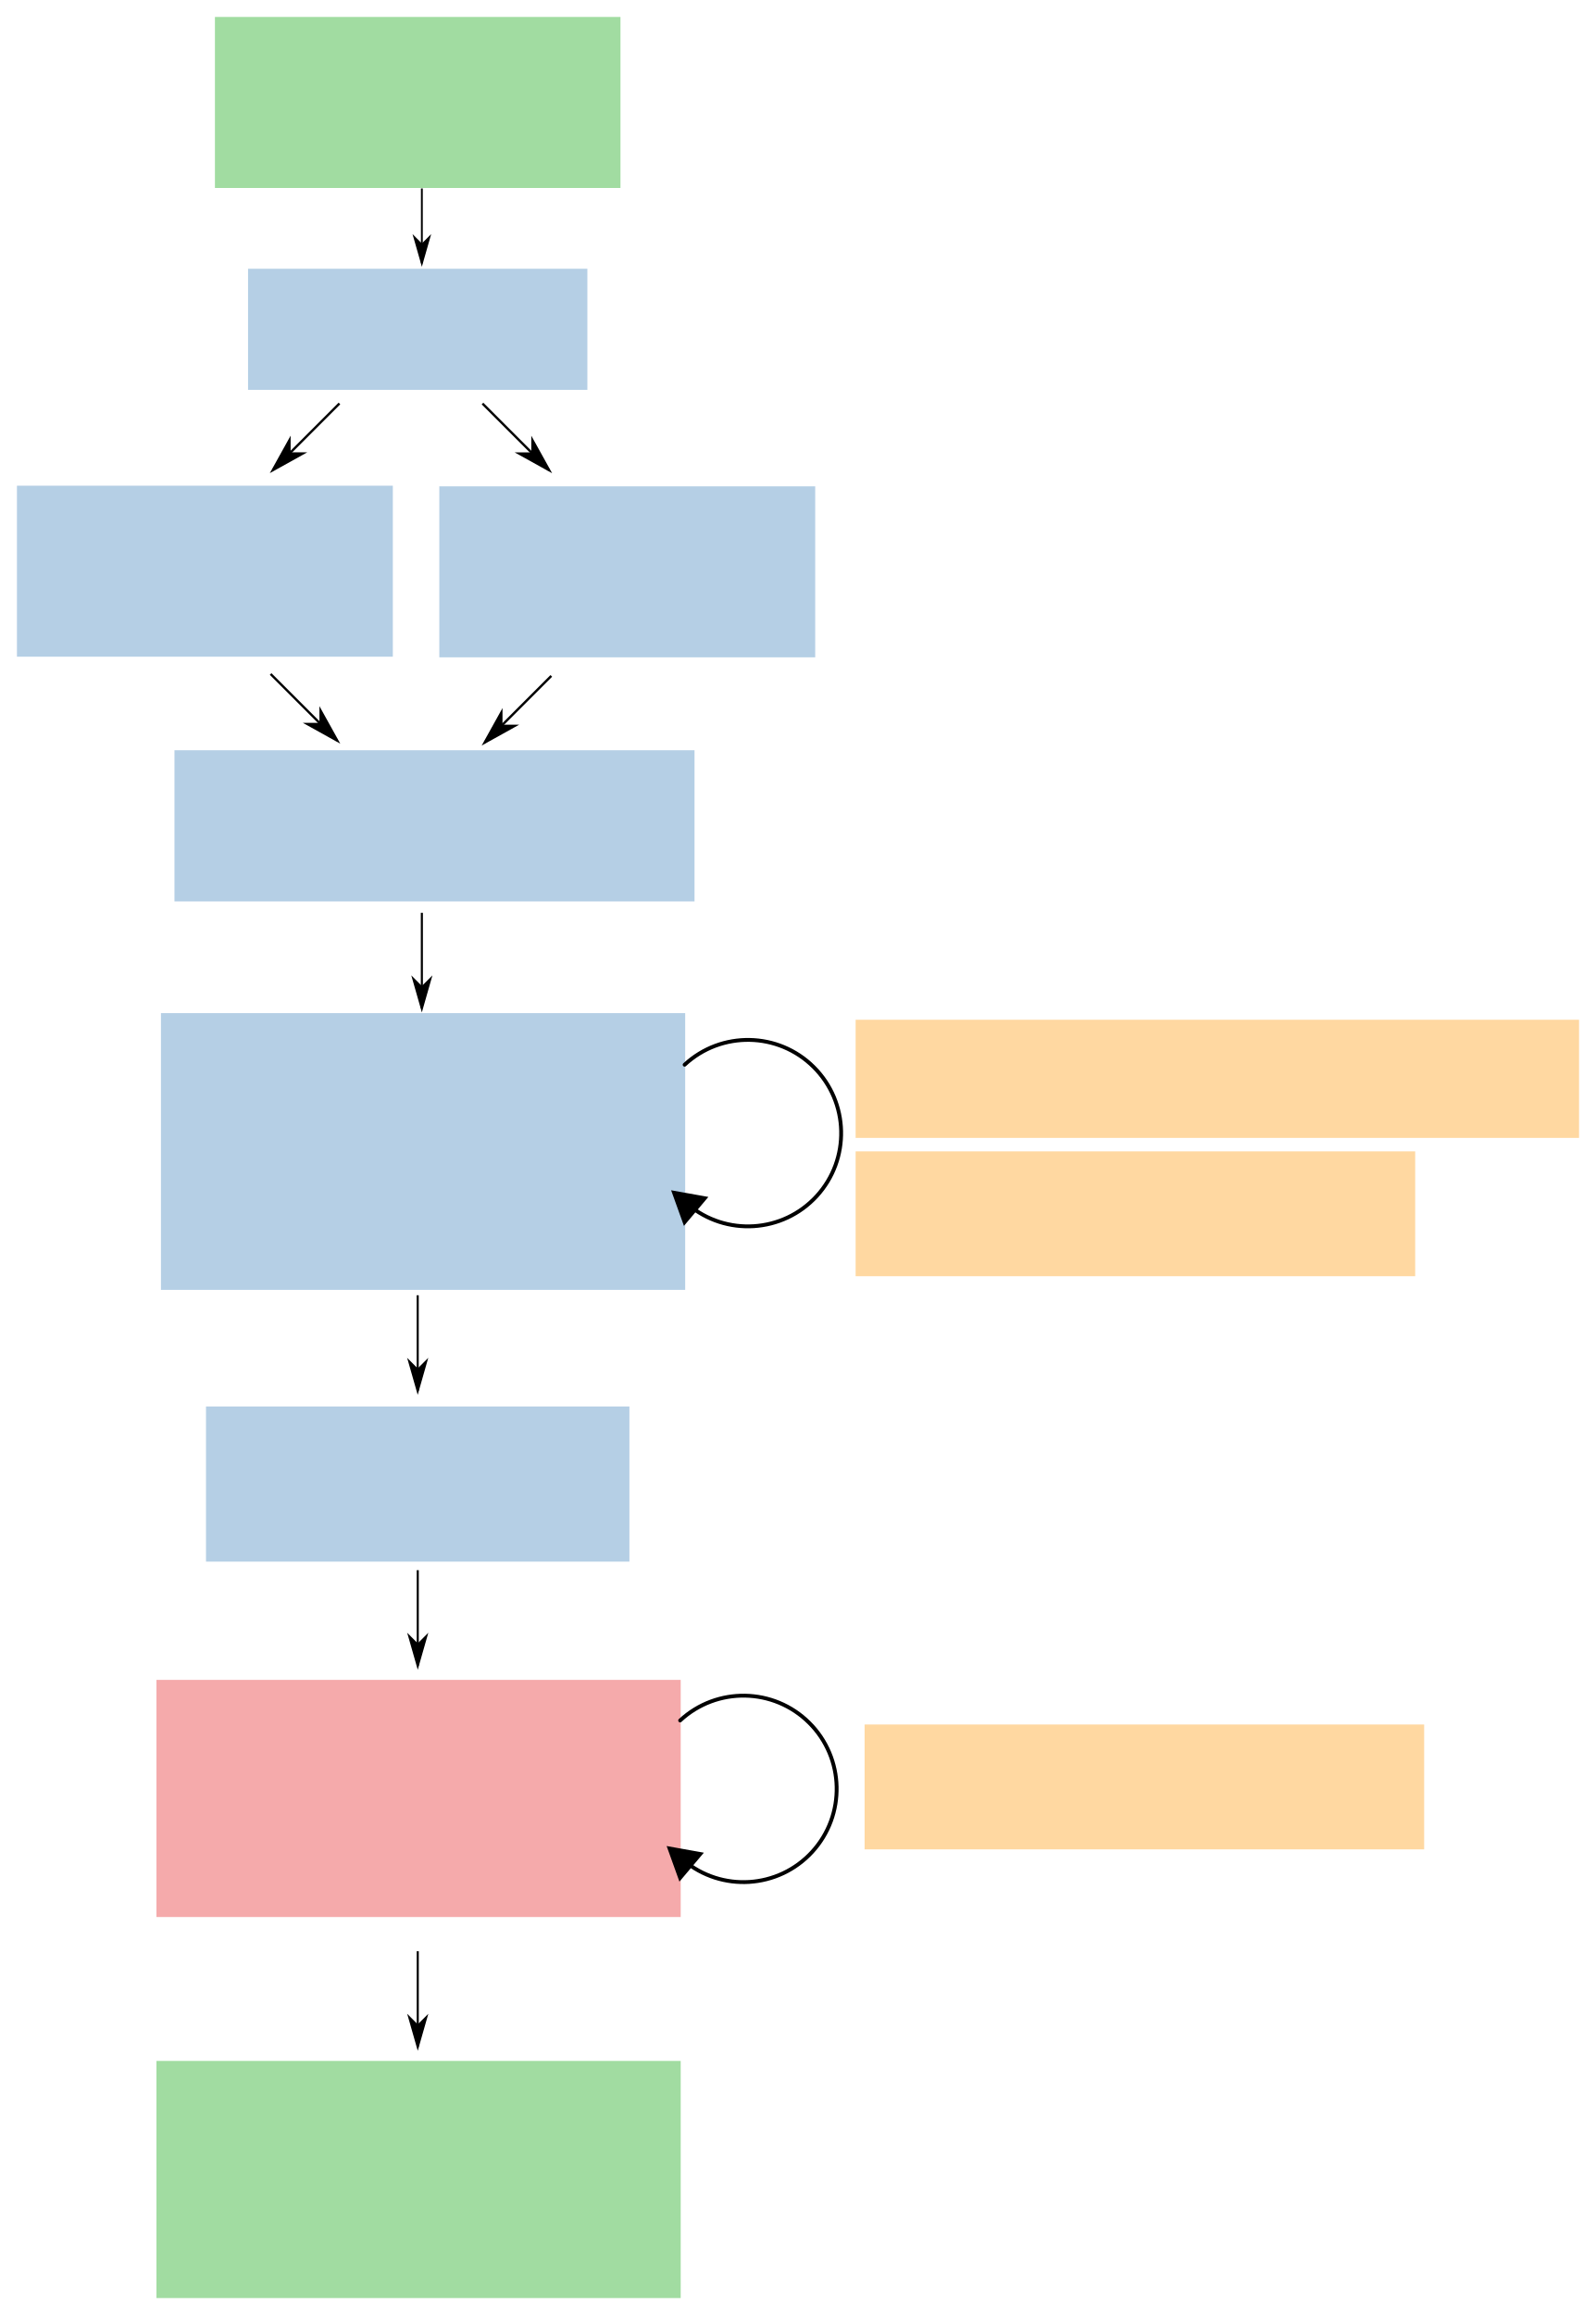
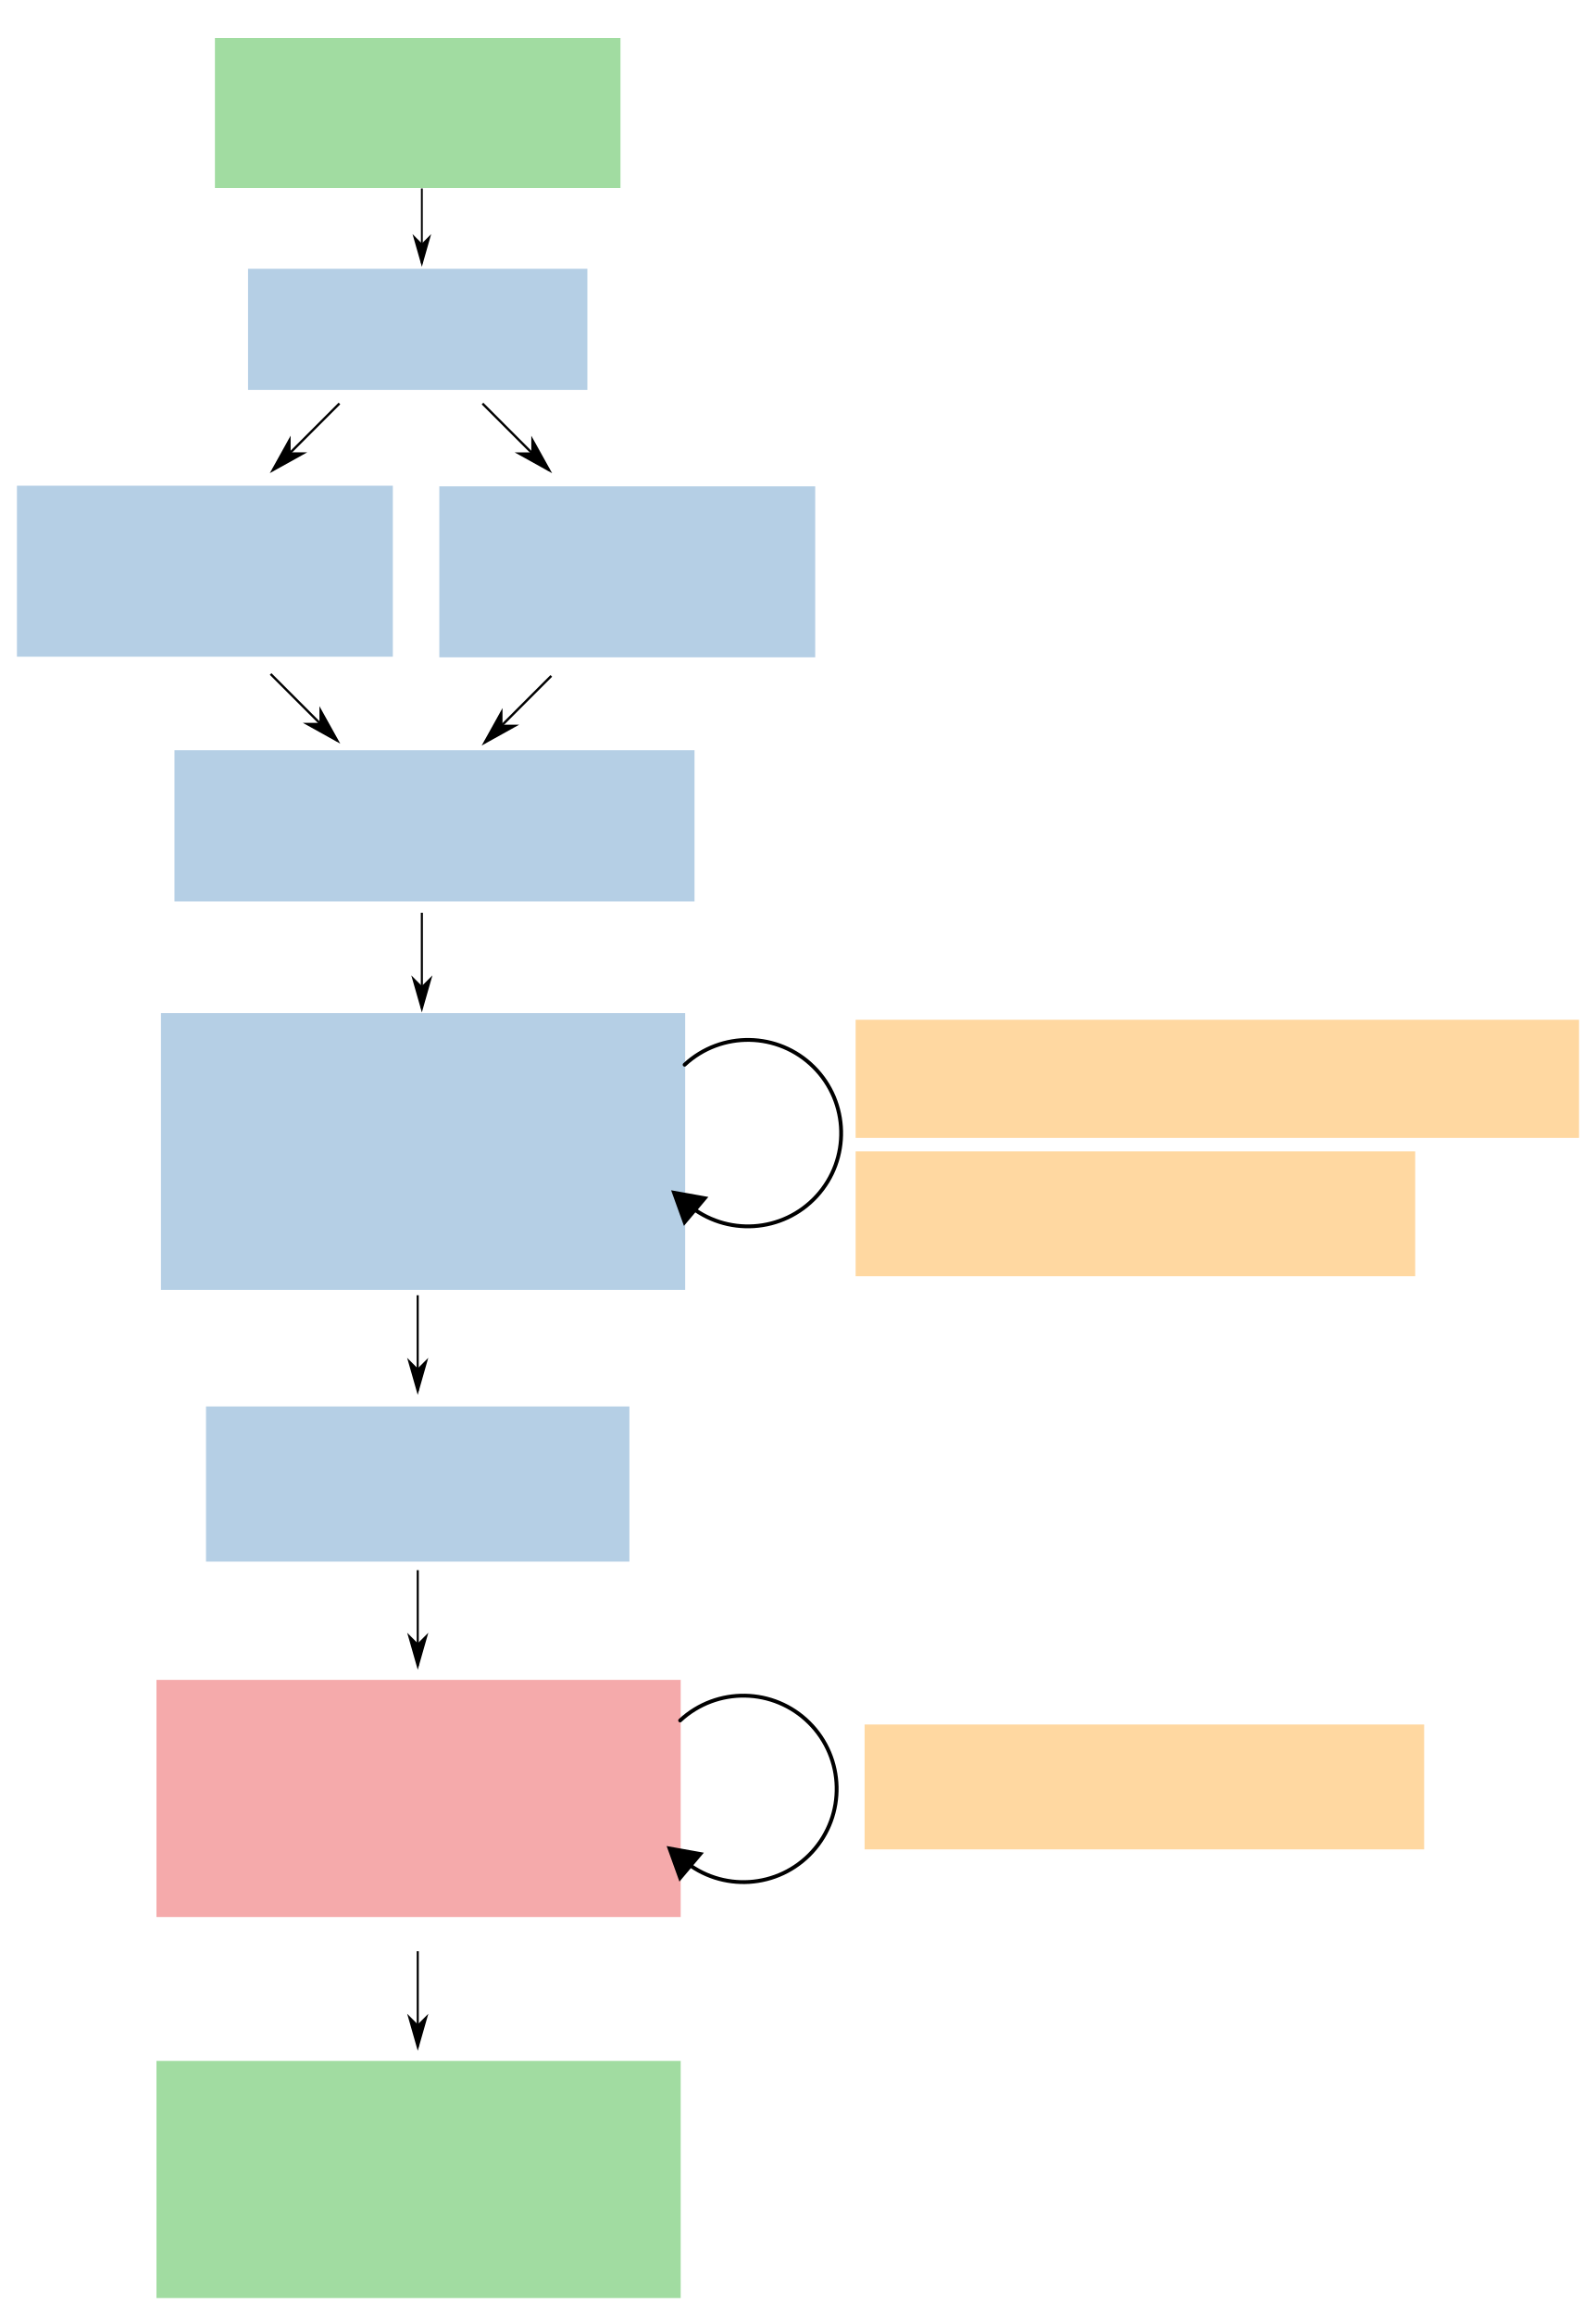
<svg xmlns="http://www.w3.org/2000/svg" width="188.443mm" height="273.266mm" viewBox="0 0 188.443 273.266" version="1.1" id="svg8">
  <defs id="defs2">
    <marker style="overflow:visible" id="marker12047" refX="0" refY="0" orient="auto">
      <path transform="scale(0.8)" style="fill:#000000;fill-opacity:1;fill-rule:evenodd;stroke:#000000;stroke-width:1pt;stroke-opacity:1" d="M 5.77,0 -2.88,5 V -5 Z" id="path12045" />
    </marker>
    <marker style="overflow:visible" id="marker11959" refX="0" refY="0" orient="auto">
      <path transform="scale(0.8)" style="fill:#000000;fill-opacity:1;fill-rule:evenodd;stroke:#000000;stroke-width:1pt;stroke-opacity:1" d="M 5.77,0 -2.88,5 V -5 Z" id="path11957" />
    </marker>
    <marker orient="auto" refY="0" refX="0" id="TriangleOutL" style="overflow:visible">
      <path id="path5051" d="M 5.77,0 -2.88,5 V -5 Z" style="fill:#000000;fill-opacity:1;fill-rule:evenodd;stroke:#000000;stroke-width:1pt;stroke-opacity:1" transform="scale(0.8)" />
    </marker>
    <marker orient="auto" refY="0" refX="0" id="Arrow2Lend" style="overflow:visible">
      <path id="path4930" style="fill:#000000;fill-opacity:1;fill-rule:evenodd;stroke:#000000;stroke-width:0.625;stroke-linejoin:round;stroke-opacity:1" d="M 8.719,4.034 -2.207,0.016 8.719,-4.002 c -1.745,2.372 -1.735,5.617 -6e-7,8.035 z" transform="matrix(-1.1,0,0,-1.1,-1.1,0)" />
    </marker>
    <marker style="overflow:visible" id="marker6838" refX="0" refY="0" orient="auto">
      <path transform="matrix(-0.8,0,0,-0.8,-10,0)" style="fill:#000000;fill-opacity:1;fill-rule:evenodd;stroke:#000000;stroke-width:1pt;stroke-opacity:1" d="M 0,0 5,-5 -12.5,0 5,5 Z" id="path6836" />
    </marker>
    <marker orient="auto" refY="0" refX="0" id="marker5199" style="overflow:visible">
      <path id="path5197" d="M 0,0 5,-5 -12.5,0 5,5 Z" style="fill:#000000;fill-opacity:1;fill-rule:evenodd;stroke:#000000;stroke-width:1pt;stroke-opacity:1" transform="matrix(-0.8,0,0,-0.8,-10,0)" />
    </marker>
    <marker orient="auto" refY="0" refX="0" id="Arrow1Lend" style="overflow:visible">
      <path id="path4912" d="M 0,0 5,-5 -12.5,0 5,5 Z" style="fill:#000000;fill-opacity:1;fill-rule:evenodd;stroke:#000000;stroke-width:1pt;stroke-opacity:1" transform="matrix(-0.8,0,0,-0.8,-10,0)" />
    </marker>
    <marker orient="auto" refY="0" refX="0" id="marker5199-4" style="overflow:visible">
      <path id="path5197-7" d="M 0,0 5,-5 -12.5,0 5,5 Z" style="fill:#000000;fill-opacity:1;fill-rule:evenodd;stroke:#000000;stroke-width:1pt;stroke-opacity:1" transform="matrix(-0.8,0,0,-0.8,-10,0)" />
    </marker>
    <marker orient="auto" refY="0" refX="0" id="marker5199-4-5" style="overflow:visible">
      <path id="path5197-7-6" d="M 0,0 5,-5 -12.5,0 5,5 Z" style="fill:#000000;fill-opacity:1;fill-rule:evenodd;stroke:#000000;stroke-width:1pt;stroke-opacity:1" transform="matrix(-0.8,0,0,-0.8,-10,0)" />
    </marker>
    <marker orient="auto" refY="0" refX="0" id="marker5199-4-5-3" style="overflow:visible">
      <path id="path5197-7-6-7" d="M 0,0 5,-5 -12.5,0 5,5 Z" style="fill:#000000;fill-opacity:1;fill-rule:evenodd;stroke:#000000;stroke-width:1pt;stroke-opacity:1" transform="matrix(-0.8,0,0,-0.8,-10,0)" />
    </marker>
    <marker orient="auto" refY="0" refX="0" id="marker5199-2" style="overflow:visible">
      <path id="path5197-5" d="M 0,0 5,-5 -12.5,0 5,5 Z" style="fill:#000000;fill-opacity:1;fill-rule:evenodd;stroke:#000000;stroke-width:1pt;stroke-opacity:1" transform="matrix(-0.8,0,0,-0.8,-10,0)" />
    </marker>
    <marker orient="auto" refY="0" refX="0" id="marker5199-2-7" style="overflow:visible">
      <path id="path5197-5-4" d="M 0,0 5,-5 -12.5,0 5,5 Z" style="fill:#000000;fill-opacity:1;fill-rule:evenodd;stroke:#000000;stroke-width:1pt;stroke-opacity:1" transform="matrix(-0.8,0,0,-0.8,-10,0)" />
    </marker>
    <marker orient="auto" refY="0" refX="0" id="marker5199-2-7-3" style="overflow:visible">
      <path id="path5197-5-4-0" d="M 0,0 5,-5 -12.5,0 5,5 Z" style="fill:#000000;fill-opacity:1;fill-rule:evenodd;stroke:#000000;stroke-width:1pt;stroke-opacity:1" transform="matrix(-0.8,0,0,-0.8,-10,0)" />
    </marker>
    <marker orient="auto" refY="0" refX="0" id="marker5199-2-78" style="overflow:visible">
      <path id="path5197-5-6" d="M 0,0 5,-5 -12.5,0 5,5 Z" style="fill:#000000;fill-opacity:1;fill-rule:evenodd;stroke:#000000;stroke-width:1pt;stroke-opacity:1" transform="matrix(-0.8,0,0,-0.8,-10,0)" />
    </marker>
    <marker orient="auto" refY="0" refX="0" id="marker5199-4-5-3-4" style="overflow:visible">
      <path id="path5197-7-6-7-9" d="M 0,0 5,-5 -12.5,0 5,5 Z" style="fill:#000000;fill-opacity:1;fill-rule:evenodd;stroke:#000000;stroke-width:1pt;stroke-opacity:1" transform="matrix(-0.8,0,0,-0.8,-10,0)" />
    </marker>
    <marker orient="auto" refY="0" refX="0" id="TriangleOutL-7" style="overflow:visible">
      <path id="path5051-2" d="M 5.77,0 -2.88,5 V -5 Z" style="fill:#000000;fill-opacity:1;fill-rule:evenodd;stroke:#000000;stroke-width:1pt;stroke-opacity:1" transform="scale(0.8)" />
    </marker>
  </defs>
  <g id="layer1" transform="translate(-1.001962,-0.2040124)">
    <rect style="fill:#00a000;fill-opacity:0.369;stroke:none;stroke-width:1.16;stroke-linecap:round;stroke-linejoin:round;stroke-miterlimit:4;stroke-dasharray:none;stroke-opacity:0.369" id="rect10-3-2-61-5-6-5" width="61.897" height="27.992" x="19.476" y="243.478" />
    <rect style="fill:#e41a1c;fill-opacity:0.369;stroke:none;stroke-width:1.16;stroke-linecap:round;stroke-linejoin:round;stroke-miterlimit:4;stroke-dasharray:none;stroke-opacity:0.369" id="rect10-3-2-61-5-6" width="61.897" height="27.992" x="19.476" y="198.499" />
    <rect style="fill:#ff9702;fill-opacity:0.369;stroke:none;stroke-width:0.962;stroke-linecap:round;stroke-linejoin:round;stroke-miterlimit:4;stroke-dasharray:none;stroke-opacity:0.369" id="rect10-3-2-61-5-5" width="85.417" height="13.948" x="102.028" y="120.576" />
    <rect style="fill:#367db8;fill-opacity:0.369;stroke:none;stroke-width:0.834;stroke-linecap:round;stroke-linejoin:round;stroke-miterlimit:4;stroke-dasharray:none;stroke-opacity:0.369" id="rect10-3-2-6" width="44.383" height="20.184" x="52.872" y="57.612" />
-     <rect style="fill:#00a000;fill-opacity:0.369;stroke:none;stroke-width:0.867;stroke-linecap:round;stroke-linejoin:round;stroke-miterlimit:4;stroke-dasharray:none;stroke-opacity:1" id="rect10" width="47.884" height="20.189" x="26.379" y="2.204" />
-     <text xml:space="preserve" style="font-style:normal;font-weight:normal;font-size:10.583px;line-height:1.25;font-family:sans-serif;letter-spacing:0px;word-spacing:0px;fill:#000000;fill-opacity:1;stroke:none;stroke-width:0.265" x="39.31" y="31.661" id="text4522">
-       <tspan id="tspan4520" x="39.31" y="41.024" style="stroke-width:0.265" />
-     </text>
-     <flowRoot xml:space="preserve" id="flowRoot4524" style="font-style:normal;font-weight:normal;font-size:40px;line-height:1.25;font-family:sans-serif;letter-spacing:0px;word-spacing:0px;fill:#000000;fill-opacity:1;stroke:none" transform="matrix(0.1163677,0,0,0.1148549,2.924945,-29.71011)">
+     <rect style="fill:#00a000;fill-opacity:0.369;stroke:none;stroke-width:0.812;stroke-linecap:round;stroke-linejoin:round;stroke-miterlimit:4;stroke-dasharray:none;stroke-opacity:1" id="rect10" width="47.884" height="17.708" x="26.379" y="4.685" />
+     <text xml:space="preserve" style="font-style:normal;font-weight:normal;font-size:10.583px;line-height:1.25;font-family:sans-serif;letter-spacing:0px;word-spacing:0px;fill:#000000;fill-opacity:1;stroke:none;stroke-width:0.265" x="39.31" y="31.661" id="text4522" />
+     <flowRoot xml:space="preserve" id="flowRoot4524" style="font-style:normal;font-weight:normal;font-size:40px;line-height:1.25;font-family:sans-serif;letter-spacing:0px;word-spacing:0px;fill:#000000;fill-opacity:1;stroke:none" transform="matrix(0.1163677,0,0,0.1148549,3.026975,-25.63021)">
      <flowRegion id="flowRegion4526">
        <rect id="rect4528" width="362.857" height="160" x="225.714" y="292.52" />
      </flowRegion>
      <flowPara id="flowPara4530" style="text-align:center;text-anchor:middle">Attending</flowPara>
      <flowPara id="flowPara4532">
-         <flowSpan style="text-align:center;text-anchor:middle" id="flowSpan4534">Seminar Human Visual Perception</flowSpan> and Image qualitz</flowPara>
+         <flowSpan style="text-align:center;text-anchor:middle" id="flowSpan4534">our Seminar</flowSpan>
+       </flowPara>
    </flowRoot>
    <rect style="fill:#377eb8;fill-opacity:0.369;stroke:none;stroke-width:0.667;stroke-linecap:round;stroke-linejoin:round;stroke-miterlimit:4;stroke-dasharray:none;stroke-opacity:0.369" id="rect10-3" width="40.065" height="14.298" x="30.289" y="31.927" />
    <flowRoot xml:space="preserve" id="flowRoot4524-6" style="font-style:normal;font-weight:normal;font-size:40px;line-height:1.25;font-family:sans-serif;letter-spacing:0px;word-spacing:0px;fill:#000000;fill-opacity:1;stroke:none" transform="matrix(0.1163677,0,0,0.1148549,2.71471,0.3146074)">
      <flowRegion id="flowRegion4526-7">
        <rect id="rect4528-5" width="362.857" height="160" x="225.714" y="292.52" />
      </flowRegion>
      <flowPara id="flowPara4532-5" style="text-align:center;text-anchor:middle">Looking for a thesis</flowPara>
    </flowRoot>
    <rect style="fill:#367db8;fill-opacity:0.369;stroke:none;stroke-width:0.834;stroke-linecap:round;stroke-linejoin:round;stroke-miterlimit:4;stroke-dasharray:none;stroke-opacity:0.369" id="rect10-3-2" width="44.383" height="20.184" x="3.002" y="57.537" />
    <flowRoot xml:space="preserve" id="flowRoot4524-6-9" style="font-style:normal;font-weight:normal;font-size:40px;line-height:1.25;font-family:sans-serif;letter-spacing:0px;word-spacing:0px;fill:#000000;fill-opacity:1;stroke:none" transform="matrix(0.1163677,0,0,0.1148549,-22.67476,26.12811)">
      <flowRegion id="flowRegion4526-7-1">
        <rect id="rect4528-5-2" width="362.857" height="160" x="225.714" y="292.52" />
      </flowRegion>
      <flowPara id="flowPara4532-5-7" style="text-align:center;text-anchor:middle">find and contact a researcher in our group</flowPara>
    </flowRoot>
    <flowRoot xml:space="preserve" id="flowRoot4524-6-9-9" style="font-style:normal;font-weight:normal;font-size:40px;line-height:1.25;font-family:sans-serif;letter-spacing:0px;word-spacing:0px;fill:#000000;fill-opacity:1;stroke:none" transform="matrix(0.1163677,0,0,0.1148549,28.42884,26.22959)">
      <flowRegion id="flowRegion4526-7-1-3">
        <rect id="rect4528-5-2-6" width="362.857" height="160" x="225.714" y="292.52" />
      </flowRegion>
      <flowPara id="flowPara4532-5-7-0" style="text-align:center;text-anchor:middle">find project description here in the website</flowPara>
    </flowRoot>
    <rect style="fill:#367db8;fill-opacity:0.369;stroke:none;stroke-width:0.923;stroke-linecap:round;stroke-linejoin:round;stroke-miterlimit:4;stroke-dasharray:none;stroke-opacity:0.369" id="rect10-3-2-61" width="61.404" height="17.846" x="21.602" y="88.764" />
    <flowRoot xml:space="preserve" id="flowRoot4524-6-9-8" style="font-style:normal;font-weight:normal;font-size:40px;line-height:1.25;font-family:sans-serif;letter-spacing:0px;word-spacing:0px;fill:#000000;fill-opacity:1;stroke:none" transform="matrix(0.1163677,0,0,0.1148549,0.2631026,58.17966)">
      <flowRegion id="flowRegion4526-7-1-7">
        <rect id="rect4528-5-2-9" width="452.241" height="107.775" x="225.714" y="292.52" />
      </flowRegion>
      <flowPara id="flowPara4532-5-7-2" style="text-align:center;text-anchor:middle">meeting with researcher in charge</flowPara>
    </flowRoot>
    <flowRoot xml:space="preserve" id="flowRoot4682" style="font-style:normal;font-weight:normal;font-size:40px;line-height:1.25;font-family:sans-serif;text-align:center;letter-spacing:0px;word-spacing:0px;text-anchor:middle;fill:#000000;fill-opacity:1;stroke:none">
      <flowRegion id="flowRegion4684">
        <rect id="rect4686" width="494.824" height="131.659" x="129.891" y="368.797" />
      </flowRegion>
      <flowPara id="flowPara4688" />
    </flowRoot>
    <rect style="fill:#367db8;fill-opacity:0.369;stroke:none;stroke-width:1.254;stroke-linecap:round;stroke-linejoin:round;stroke-miterlimit:4;stroke-dasharray:none;stroke-opacity:0.369" id="rect10-3-2-61-5" width="61.897" height="32.668" x="20.006" y="119.794" />
    <flowRoot xml:space="preserve" id="flowRoot4524-6-9-8-9" style="font-style:normal;font-weight:normal;font-size:40px;line-height:1.25;font-family:sans-serif;letter-spacing:0px;word-spacing:0px;fill:#000000;fill-opacity:1;stroke:none" transform="matrix(0.1757414,0,0,0.1734568,-13.36834,75.51843)">
      <flowRegion id="flowRegion4526-7-1-7-2">
        <rect id="rect4528-5-2-9-2" width="274.841" height="107.341" x="225.714" y="292.52" />
      </flowRegion>
      <flowPara style="text-align:center;text-anchor:middle" id="flowPara14348">write </flowPara>
      <flowPara style="text-align:center;text-anchor:middle" id="flowPara14350">Exposé</flowPara>
    </flowRoot>
    <rect style="fill:#367db8;fill-opacity:0.369;stroke:none;stroke-width:0.844;stroke-linecap:round;stroke-linejoin:round;stroke-miterlimit:4;stroke-dasharray:none;stroke-opacity:0.369" id="rect10-3-2-61-5-9" width="49.994" height="18.314" x="25.324" y="166.226" />
    <flowRoot xml:space="preserve" id="flowRoot4524-6-9-8-9-2" style="font-style:normal;font-weight:normal;font-size:40px;line-height:1.25;font-family:sans-serif;letter-spacing:0px;word-spacing:0px;fill:#000000;fill-opacity:1;stroke:none" transform="matrix(0.1163677,0,0,0.1148549,1.338851,136.0409)">
      <flowRegion id="flowRegion4526-7-1-7-2-9">
        <rect id="rect4528-5-2-9-2-3" width="401.039" height="184.701" x="225.714" y="292.52" />
      </flowRegion>
      <flowPara style="text-align:center;text-anchor:middle" id="flowPara4772">present Exposé in group meeting</flowPara>
    </flowRoot>
    <flowRoot xml:space="preserve" id="flowRoot4524-6-9-8-9-0" style="font-style:normal;font-weight:normal;font-size:40px;line-height:1.25;font-family:sans-serif;letter-spacing:0px;word-spacing:0px;fill:#000000;fill-opacity:1;stroke:none" transform="matrix(0.1163677,0,0,0.1148549,78.8368,88.11766)">
      <flowRegion id="flowRegion4526-7-1-7-2-6">
        <rect id="rect4528-5-2-9-2-32" width="720.518" height="151.331" x="225.714" y="292.52" />
      </flowRegion>
      <flowPara style="font-size:30.515px;text-align:start;text-anchor:start" id="flowPara4884">researcher and student fill out and discuss document  "Establishing a Good Relationship"</flowPara>
    </flowRoot>
    <path style="fill:none;stroke:#000000;stroke-width:0.217px;stroke-linecap:butt;stroke-linejoin:miter;stroke-opacity:1;marker-end:url(#marker5199)" d="m 50.812,22.449 v 8.823" id="path5279" />
    <path style="fill:none;stroke:#000000;stroke-width:0.246px;stroke-linecap:butt;stroke-linejoin:miter;stroke-opacity:1;marker-end:url(#marker5199-4)" d="m 50.812,107.954 v 11.278" id="path5279-6" />
    <path style="fill:none;stroke:#000000;stroke-width:0.246px;stroke-linecap:butt;stroke-linejoin:miter;stroke-opacity:1;marker-end:url(#marker5199-4-5)" d="m 50.321,153.098 v 11.278" id="path5279-6-9" />
    <path style="fill:none;stroke:#000000;stroke-width:0.246px;stroke-linecap:butt;stroke-linejoin:miter;stroke-opacity:1;marker-end:url(#marker5199-4-5-3)" d="m 50.327,185.55 v 11.278" id="path5279-6-9-4" />
    <path style="fill:none;fill-opacity:0.369;stroke:#000000;stroke-width:0.454;stroke-linecap:round;stroke-linejoin:round;stroke-miterlimit:4;stroke-dasharray:none;stroke-opacity:1;marker-end:url(#TriangleOutL)" id="path10498" d="m -147.974,-25.457 a 11.006,11.006 0 0 1 -10.555,10.996 11.006,11.006 0 0 1 -11.419,-10.096 11.006,11.006 0 0 1 9.621,-11.823" transform="rotate(-132.7899)" />
    <path style="fill:none;stroke:#000000;stroke-width:0.274px;stroke-linecap:butt;stroke-linejoin:miter;stroke-opacity:1;marker-end:url(#marker5199-2)" d="m 57.971,47.84 7.847,7.847" id="path5279-4" />
    <path style="fill:none;stroke:#000000;stroke-width:0.274px;stroke-linecap:butt;stroke-linejoin:miter;stroke-opacity:1;marker-end:url(#marker5199-2-7)" d="m 41.081,47.832 -7.847,7.847" id="path5279-4-4" />
    <path style="fill:none;stroke:#000000;stroke-width:0.274px;stroke-linecap:butt;stroke-linejoin:miter;stroke-opacity:1;marker-end:url(#marker5199-2-78)" d="m 32.955,79.762 7.847,7.847" id="path5279-4-8" />
    <path style="fill:none;stroke:#000000;stroke-width:0.274px;stroke-linecap:butt;stroke-linejoin:miter;stroke-opacity:1;marker-end:url(#marker5199-2-7-3)" d="m 66.097,79.987 -7.847,7.847" id="path5279-4-4-8" />
    <flowRoot xml:space="preserve" id="flowRoot14313" style="font-style:normal;font-weight:normal;font-size:40px;line-height:1.25;font-family:sans-serif;text-align:center;letter-spacing:0px;word-spacing:0px;text-anchor:middle;fill:#000000;fill-opacity:1;stroke:none">
      <flowRegion id="flowRegion14315">
        <rect id="rect14317" width="256.248" height="176.723" x="442.691" y="420.93" />
      </flowRegion>
      <flowPara id="flowPara14319" />
    </flowRoot>
    <rect style="fill:#ff9702;fill-opacity:0.369;stroke:none;stroke-width:0.87;stroke-linecap:round;stroke-linejoin:round;stroke-miterlimit:4;stroke-dasharray:none;stroke-opacity:0.369" id="rect10-3-2-61-5-5-4" width="66.069" height="14.739" x="102.028" y="136.111" />
    <flowRoot xml:space="preserve" id="flowRoot4524-6-9-8-9-20" style="font-style:normal;font-weight:normal;font-size:40px;line-height:1.25;font-family:sans-serif;letter-spacing:0px;word-spacing:0px;fill:#000000;fill-opacity:1;stroke:none" transform="matrix(0.1757414,0,0,0.1734568,-13.38033,153.5717)">
      <flowRegion id="flowRegion4526-7-1-7-2-68">
        <rect id="rect4528-5-2-9-2-9" width="274.841" height="107.341" x="225.714" y="292.52" />
      </flowRegion>
      <flowPara style="text-align:center;text-anchor:middle" id="flowPara14350-6">work on thesis</flowPara>
    </flowRoot>
    <path style="fill:none;stroke:#000000;stroke-width:0.246px;stroke-linecap:butt;stroke-linejoin:miter;stroke-opacity:1;marker-end:url(#marker5199-4-5-3-4)" d="m 50.327,230.529 v 11.278" id="path5279-6-9-4-0" />
    <flowRoot xml:space="preserve" id="flowRoot4524-6-9-8-9-20-4" style="font-style:normal;font-weight:normal;font-size:40px;line-height:1.25;font-family:sans-serif;letter-spacing:0px;word-spacing:0px;fill:#000000;fill-opacity:1;stroke:none" transform="matrix(0.1757414,0,0,0.1734568,-13.38033,198.5508)">
      <flowRegion id="flowRegion4526-7-1-7-2-68-8">
        <rect id="rect4528-5-2-9-2-9-7" width="274.841" height="107.341" x="225.714" y="292.52" />
      </flowRegion>
      <flowPara style="text-align:center;text-anchor:middle" id="flowPara14350-6-1">Thesis submission</flowPara>
    </flowRoot>
    <path style="fill:none;fill-opacity:0.369;stroke:#000000;stroke-width:0.454;stroke-linecap:round;stroke-linejoin:round;stroke-miterlimit:4;stroke-dasharray:none;stroke-opacity:1;marker-end:url(#TriangleOutL-7)" id="path10498-7" d="m -204.418,-78.43 a 11.006,11.006 0 0 1 -10.555,10.996 11.006,11.006 0 0 1 -11.419,-10.096 11.006,11.006 0 0 1 9.621,-11.823" transform="rotate(-132.7899)" />
    <flowRoot xml:space="preserve" id="flowRoot4524-6-9-8-9-0-3-4-1" style="font-style:normal;font-weight:normal;font-size:40px;line-height:1.25;font-family:sans-serif;letter-spacing:0px;word-spacing:0px;fill:#000000;fill-opacity:1;stroke:none" transform="matrix(0.1163677,0,0,0.1148549,78.93666,103.8294)">
      <flowRegion id="flowRegion4526-7-1-7-2-6-1-9-7">
        <rect id="rect4528-5-2-9-2-32-4-0-7" width="540.482" height="107.658" x="225.714" y="292.52" />
      </flowRegion>
      <flowPara style="font-size:30.515px;text-align:start;text-anchor:start" id="flowPara4884-9-9-1">student asks to meet for progress report and feedback </flowPara>
    </flowRoot>
    <rect style="fill:#ff9702;fill-opacity:0.369;stroke:none;stroke-width:0.87;stroke-linecap:round;stroke-linejoin:round;stroke-miterlimit:4;stroke-dasharray:none;stroke-opacity:0.369" id="rect10-3-2-61-5-5-4-3" width="66.069" height="14.739" x="103.087" y="203.767" />
    <flowRoot xml:space="preserve" id="flowRoot4524-6-9-8-9-0-3-4-1-6" style="font-style:normal;font-weight:normal;font-size:40px;line-height:1.25;font-family:sans-serif;letter-spacing:0px;word-spacing:0px;fill:#000000;fill-opacity:1;stroke:none" transform="matrix(0.1163677,0,0,0.1148549,79.99501,171.4853)">
      <flowRegion id="flowRegion4526-7-1-7-2-6-1-9-7-7">
        <rect id="rect4528-5-2-9-2-32-4-0-7-5" width="540.482" height="107.658" x="225.714" y="292.52" />
      </flowRegion>
      <flowPara style="font-size:30.515px;text-align:start;text-anchor:start" id="flowPara4884-9-9-1-3">student asks to meet for progress report and feedback </flowPara>
    </flowRoot>
  </g>
</svg>
